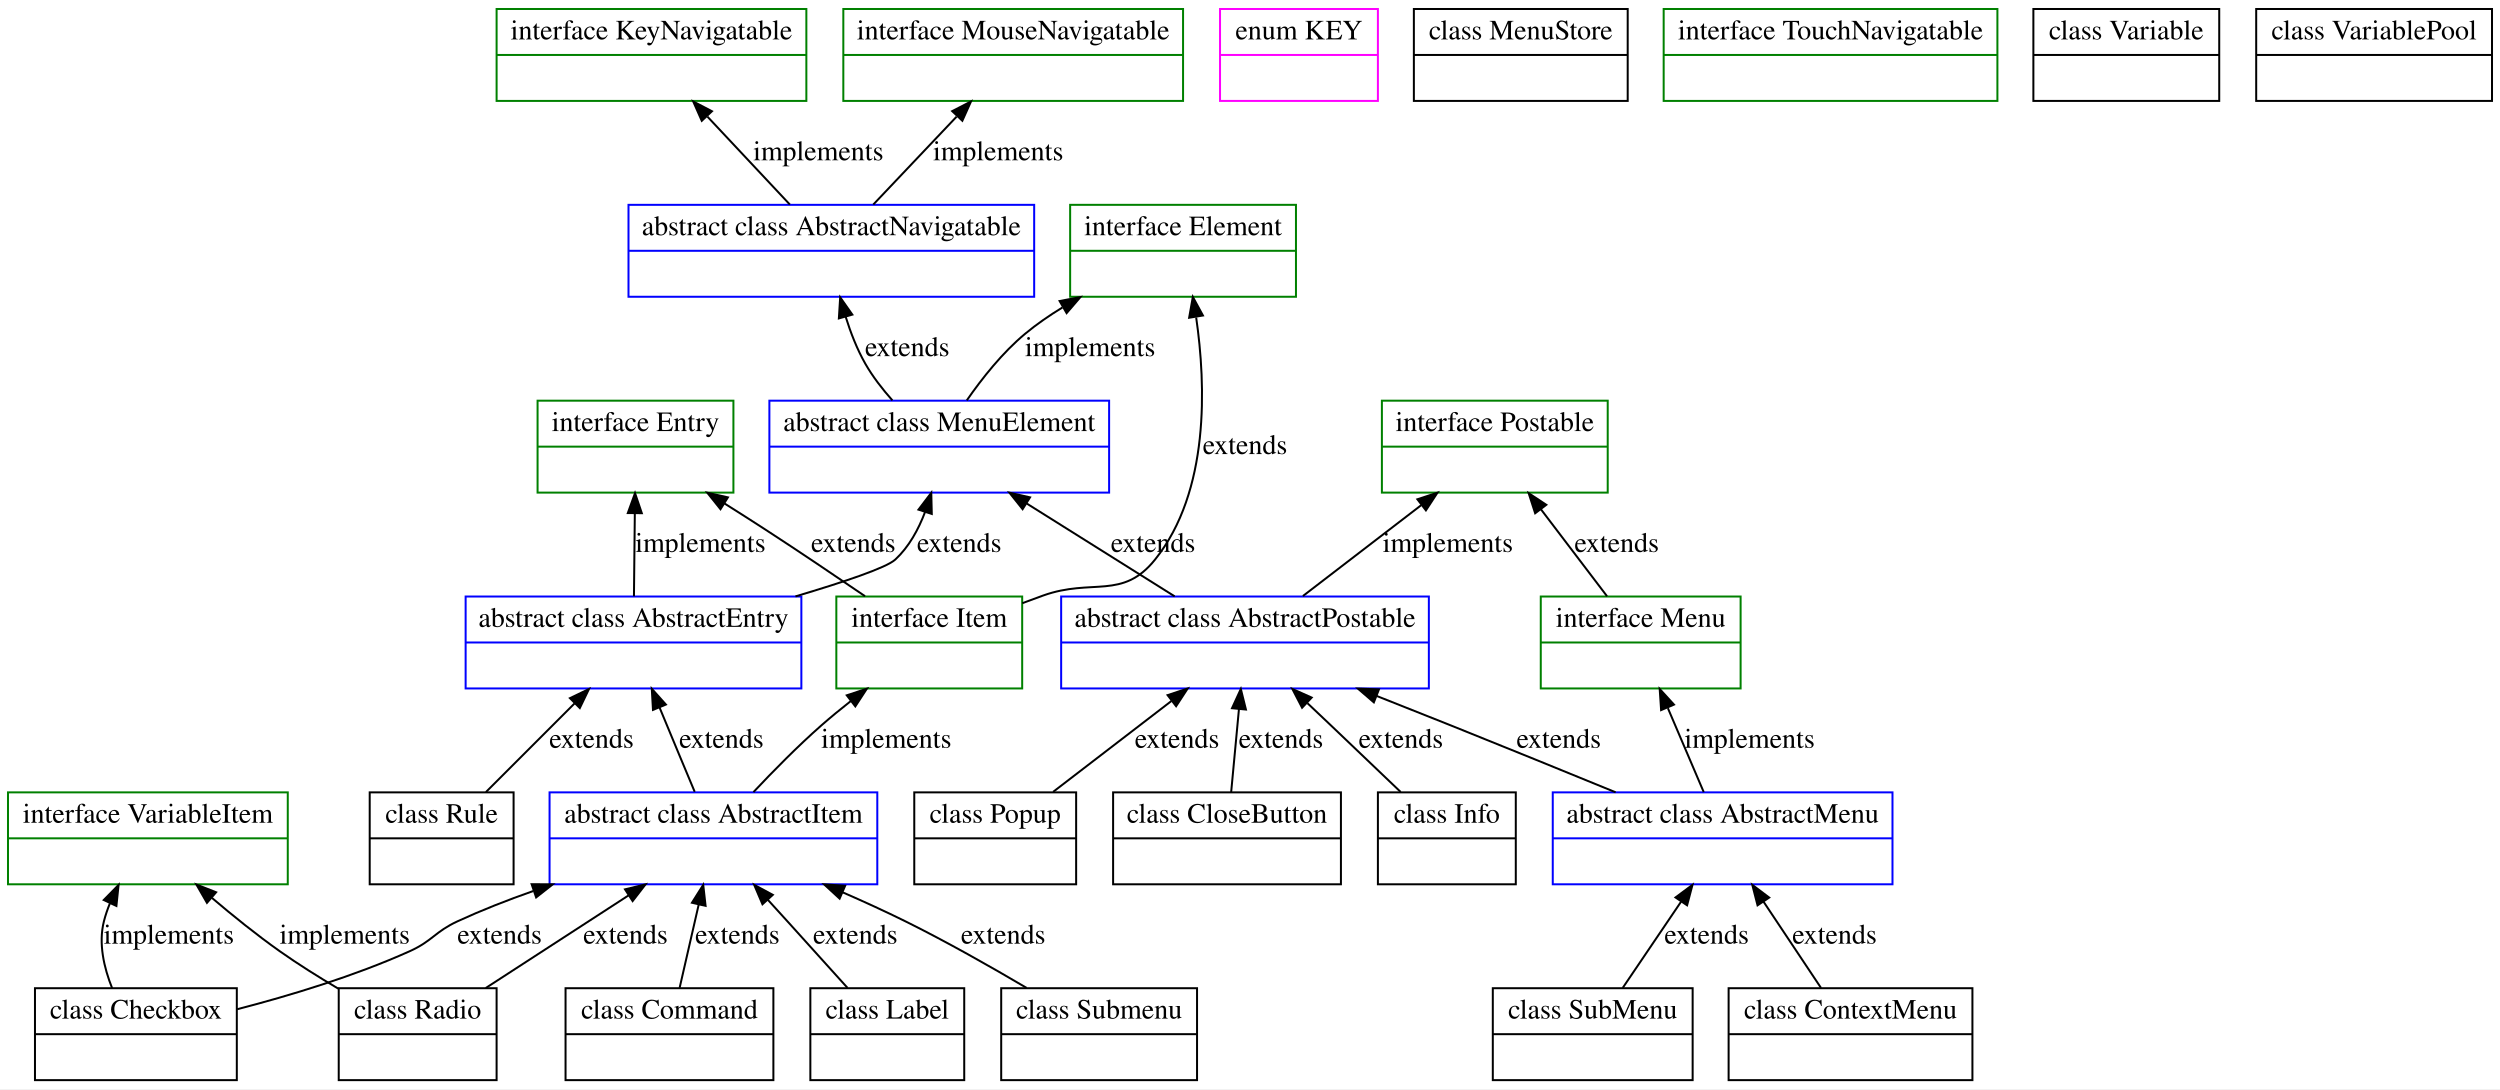
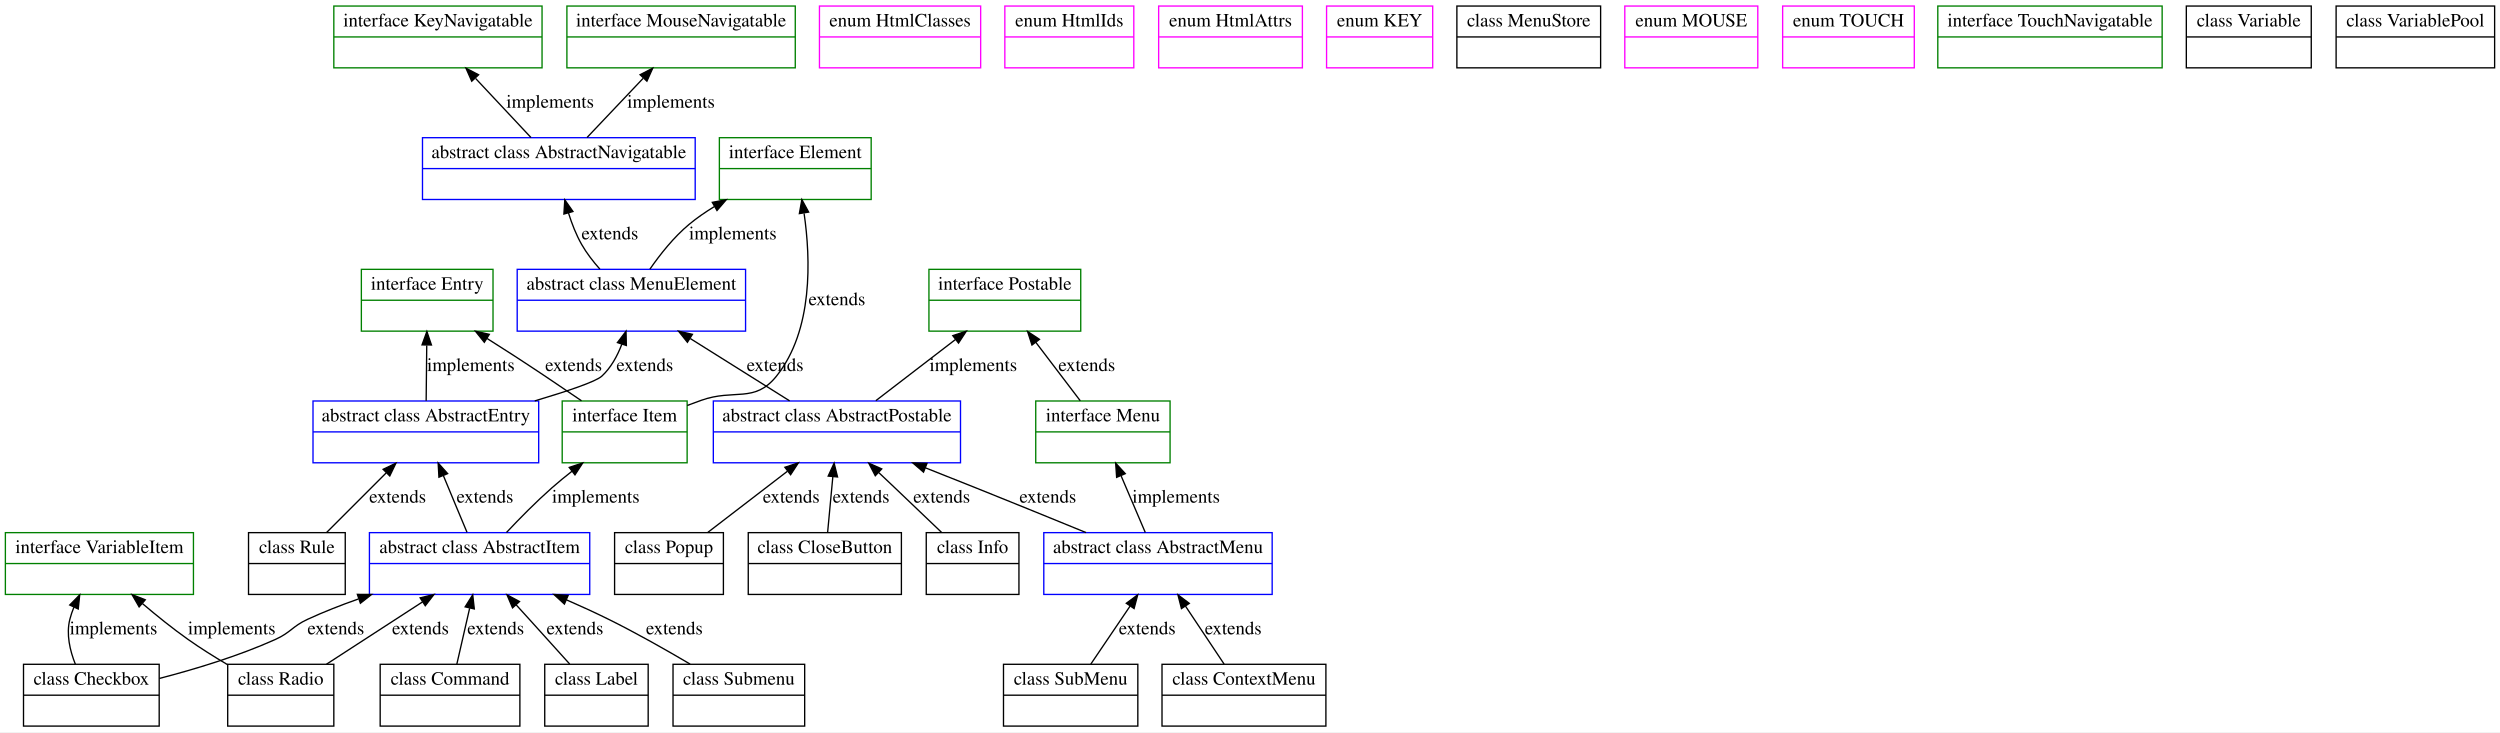
- <svg xmlns="http://www.w3.org/2000/svg" width="1251pt" height="545pt" viewBox="0.00 0.00 1251.00 545.00">
+ <svg xmlns="http://www.w3.org/2000/svg" width="1861pt" height="545pt" viewBox="0.00 0.00 1861.00 545.00">
  <g id="graph0" class="graph" transform="scale(1 1) rotate(0) translate(4 541)">
-     <polygon fill="white" stroke="none" points="-4,4 -4,-541 1247,-541 1247,4 -4,4" />
+     <polygon fill="white" stroke="none" points="-4,4 -4,-541 1857,-541 1857,4 -4,4" />
    <g id="node1" class="node">
      <polygon fill="none" stroke="blue" points="229,-196.5 229,-242.5 397,-242.5 397,-196.5 229,-196.5" />
      <text text-anchor="middle" x="313" y="-227.3" font-family="Times,serif" font-size="14.00">abstract class AbstractEntry</text>
      <polyline fill="none" stroke="blue" points="229,-219.5 397,-219.5 " />
      <text text-anchor="middle" x="313" y="-204.3" font-family="Times,serif" font-size="14.00"> </text>
    </g>
    <g id="node4" class="node">
      <polygon fill="none" stroke="blue" points="271,-98.5 271,-144.5 435,-144.5 435,-98.5 271,-98.5" />
      <text text-anchor="middle" x="353" y="-129.3" font-family="Times,serif" font-size="14.00">abstract class AbstractItem</text>
      <polyline fill="none" stroke="blue" points="271,-121.5 435,-121.5 " />
      <text text-anchor="middle" x="353" y="-106.3" font-family="Times,serif" font-size="14.00"> </text>
    </g>
    <g id="edge3" class="edge">
      <path fill="none" stroke="black" d="M325.985,-187.097C329.247,-179.226 332.746,-170.802 336,-163 338.466,-157.088 341.144,-150.695 343.629,-144.774" />
      <polygon fill="black" stroke="black" points="322.747,-185.767 322.154,-196.345 329.215,-188.445 322.747,-185.767" />
      <text text-anchor="middle" x="357" y="-166.8" font-family="Times,serif" font-size="14.00">extends</text>
    </g>
-     <g id="node22" class="node">
+     <g id="node25" class="node">
      <polygon fill="none" stroke="black" points="181,-98.5 181,-144.5 253,-144.5 253,-98.5 181,-98.5" />
      <text text-anchor="middle" x="217" y="-129.3" font-family="Times,serif" font-size="14.00">class Rule</text>
      <polyline fill="none" stroke="black" points="181,-121.5 253,-121.5 " />
      <text text-anchor="middle" x="217" y="-106.3" font-family="Times,serif" font-size="14.00"> </text>
    </g>
    <g id="edge22" class="edge">
      <path fill="none" stroke="black" d="M283.525,-189.025C269.223,-174.723 252.329,-157.829 239.145,-144.645" />
      <polygon fill="black" stroke="black" points="281.188,-191.638 290.734,-196.234 286.138,-186.688 281.188,-191.638" />
      <text text-anchor="middle" x="292" y="-166.8" font-family="Times,serif" font-size="14.00">extends</text>
    </g>
    <g id="node2" class="node">
      <polygon fill="none" stroke="blue" points="381,-294.5 381,-340.5 551,-340.5 551,-294.5 381,-294.5" />
      <text text-anchor="middle" x="466" y="-325.3" font-family="Times,serif" font-size="14.00">abstract class MenuElement</text>
      <polyline fill="none" stroke="blue" points="381,-317.5 551,-317.5 " />
      <text text-anchor="middle" x="466" y="-302.3" font-family="Times,serif" font-size="14.00"> </text>
    </g>
    <g id="edge1" class="edge">
      <path fill="none" stroke="black" d="M458.892,-284.774C455.609,-276.094 450.854,-267.342 444,-261 439.588,-256.918 418.267,-249.753 394.065,-242.573" />
      <polygon fill="black" stroke="black" points="455.602,-285.974 462.009,-294.412 462.262,-283.82 455.602,-285.974" />
      <text text-anchor="middle" x="476" y="-264.8" font-family="Times,serif" font-size="14.00">extends</text>
    </g>
    <g id="node7" class="node">
      <polygon fill="none" stroke="blue" points="527,-196.5 527,-242.5 711,-242.5 711,-196.5 527,-196.5" />
      <text text-anchor="middle" x="619" y="-227.3" font-family="Times,serif" font-size="14.00">abstract class AbstractPostable</text>
      <polyline fill="none" stroke="blue" points="527,-219.5 711,-219.5 " />
      <text text-anchor="middle" x="619" y="-204.3" font-family="Times,serif" font-size="14.00"> </text>
    </g>
    <g id="edge9" class="edge">
      <path fill="none" stroke="black" d="M509.822,-289.004C533.283,-274.283 561.795,-256.393 583.797,-242.588" />
      <polygon fill="black" stroke="black" points="507.712,-286.196 501.101,-294.476 511.432,-292.125 507.712,-286.196" />
      <text text-anchor="middle" x="573" y="-264.8" font-family="Times,serif" font-size="14.00">extends</text>
    </g>
    <g id="node3" class="node">
      <polygon fill="none" stroke="green" points="265,-294.5 265,-340.5 363,-340.5 363,-294.5 265,-294.5" />
      <text text-anchor="middle" x="314" y="-325.3" font-family="Times,serif" font-size="14.00">interface Entry</text>
      <polyline fill="none" stroke="green" points="265,-317.5 363,-317.5 " />
      <text text-anchor="middle" x="314" y="-302.3" font-family="Times,serif" font-size="14.00"> </text>
    </g>
    <g id="edge2" class="edge">
      <path fill="none" stroke="black" d="M313.66,-283.837C313.518,-270.263 313.358,-254.862 313.231,-242.645" />
      <polygon fill="black" stroke="black" points="310.164,-284.271 313.768,-294.234 317.164,-284.198 310.164,-284.271" />
      <text text-anchor="middle" x="346.5" y="-264.8" font-family="Times,serif" font-size="14.00">implements</text>
    </g>
    <g id="node5" class="node">
      <polygon fill="none" stroke="green" points="414.5,-196.5 414.5,-242.5 507.5,-242.5 507.5,-196.5 414.5,-196.5" />
      <text text-anchor="middle" x="461" y="-227.3" font-family="Times,serif" font-size="14.00">interface Item</text>
      <polyline fill="none" stroke="green" points="414.5,-219.5 507.5,-219.5 " />
      <text text-anchor="middle" x="461" y="-204.3" font-family="Times,serif" font-size="14.00"> </text>
    </g>
    <g id="edge14" class="edge">
      <path fill="none" stroke="black" d="M358.525,-289.068C365.408,-284.738 372.415,-280.278 379,-276 395.578,-265.231 413.809,-252.937 428.863,-242.662" />
      <polygon fill="black" stroke="black" points="356.532,-286.186 349.914,-294.46 360.247,-292.119 356.532,-286.186" />
      <text text-anchor="middle" x="423" y="-264.8" font-family="Times,serif" font-size="14.00">extends</text>
    </g>
-     <g id="node17" class="node">
+     <g id="node20" class="node">
      <polygon fill="none" stroke="black" points="13.5,-0.5 13.5,-46.5 114.5,-46.5 114.5,-0.5 13.5,-0.5" />
      <text text-anchor="middle" x="64" y="-31.3" font-family="Times,serif" font-size="14.00">class Checkbox</text>
      <polyline fill="none" stroke="black" points="13.5,-23.5 114.5,-23.5 " />
      <text text-anchor="middle" x="64" y="-8.3" font-family="Times,serif" font-size="14.00"> </text>
    </g>
    <g id="edge16" class="edge">
      <path fill="none" stroke="black" d="M262.789,-95.123C249.906,-90.59 236.973,-85.528 225,-80 213.58,-74.728 212.47,-70.164 201,-65 173.408,-52.578 141.001,-42.798 114.634,-35.963" />
      <polygon fill="black" stroke="black" points="262.021,-98.559 272.615,-98.485 264.287,-91.936 262.021,-98.559" />
      <text text-anchor="middle" x="246" y="-68.8" font-family="Times,serif" font-size="14.00">extends</text>
    </g>
-     <g id="node19" class="node">
+     <g id="node22" class="node">
      <polygon fill="none" stroke="black" points="279,-0.5 279,-46.5 383,-46.5 383,-0.5 279,-0.5" />
      <text text-anchor="middle" x="331" y="-31.3" font-family="Times,serif" font-size="14.00">class Command</text>
      <polyline fill="none" stroke="black" points="279,-23.5 383,-23.5 " />
      <text text-anchor="middle" x="331" y="-8.3" font-family="Times,serif" font-size="14.00"> </text>
    </g>
    <g id="edge18" class="edge">
      <path fill="none" stroke="black" d="M345.607,-88.239C342.474,-74.569 338.902,-58.983 336.075,-46.645" />
      <polygon fill="black" stroke="black" points="342.252,-89.269 347.897,-98.234 349.075,-87.705 342.252,-89.269" />
      <text text-anchor="middle" x="365" y="-68.8" font-family="Times,serif" font-size="14.00">extends</text>
    </g>
-     <g id="node20" class="node">
+     <g id="node23" class="node">
      <polygon fill="none" stroke="black" points="401.5,-0.5 401.5,-46.5 478.5,-46.5 478.5,-0.5 401.5,-0.5" />
      <text text-anchor="middle" x="440" y="-31.3" font-family="Times,serif" font-size="14.00">class Label</text>
      <polyline fill="none" stroke="black" points="401.5,-23.5 478.5,-23.5 " />
      <text text-anchor="middle" x="440" y="-8.3" font-family="Times,serif" font-size="14.00"> </text>
    </g>
    <g id="edge19" class="edge">
      <path fill="none" stroke="black" d="M380.127,-90.855C383.456,-87.202 386.808,-83.518 390,-80 399.934,-69.05 410.936,-56.847 420.084,-46.677" />
      <polygon fill="black" stroke="black" points="377.539,-88.498 373.384,-98.244 382.71,-93.216 377.539,-88.498" />
      <text text-anchor="middle" x="424" y="-68.8" font-family="Times,serif" font-size="14.00">extends</text>
    </g>
-     <g id="node21" class="node">
+     <g id="node24" class="node">
      <polygon fill="none" stroke="black" points="165.5,-0.5 165.5,-46.5 244.5,-46.5 244.5,-0.5 165.5,-0.5" />
      <text text-anchor="middle" x="205" y="-31.3" font-family="Times,serif" font-size="14.00">class Radio</text>
      <polyline fill="none" stroke="black" points="165.5,-23.5 244.5,-23.5 " />
      <text text-anchor="middle" x="205" y="-8.3" font-family="Times,serif" font-size="14.00"> </text>
    </g>
    <g id="edge20" class="edge">
      <path fill="none" stroke="black" d="M310.61,-93.004C287.915,-78.283 260.336,-60.394 239.052,-46.588" />
      <polygon fill="black" stroke="black" points="308.751,-95.97 319.046,-98.476 312.561,-90.097 308.751,-95.97" />
      <text text-anchor="middle" x="309" y="-68.8" font-family="Times,serif" font-size="14.00">extends</text>
    </g>
-     <g id="node23" class="node">
+     <g id="node26" class="node">
      <polygon fill="none" stroke="black" points="497,-0.5 497,-46.5 595,-46.5 595,-0.5 497,-0.5" />
      <text text-anchor="middle" x="546" y="-31.3" font-family="Times,serif" font-size="14.00">class Submenu</text>
      <polyline fill="none" stroke="black" points="497,-23.5 595,-23.5 " />
      <text text-anchor="middle" x="546" y="-8.3" font-family="Times,serif" font-size="14.00"> </text>
    </g>
    <g id="edge23" class="edge">
      <path fill="none" stroke="black" d="M417.581,-94.517C428.177,-89.894 438.968,-84.963 449,-80 469.52,-69.847 491.732,-57.262 509.717,-46.645" />
      <polygon fill="black" stroke="black" points="416.144,-91.325 408.343,-98.493 418.912,-97.754 416.144,-91.325" />
      <text text-anchor="middle" x="498" y="-68.8" font-family="Times,serif" font-size="14.00">extends</text>
    </g>
    <g id="edge4" class="edge">
      <path fill="none" stroke="black" d="M421.828,-190.261C416.741,-186.265 411.678,-182.114 407,-178 395.188,-167.613 382.894,-155.128 373.025,-144.632" />
      <polygon fill="black" stroke="black" points="419.73,-193.063 429.79,-196.385 423.998,-187.514 419.73,-193.063" />
      <text text-anchor="middle" x="439.5" y="-166.8" font-family="Times,serif" font-size="14.00">implements</text>
    </g>
    <g id="node6" class="node">
      <polygon fill="none" stroke="blue" points="773,-98.5 773,-144.5 943,-144.5 943,-98.5 773,-98.5" />
      <text text-anchor="middle" x="858" y="-129.3" font-family="Times,serif" font-size="14.00">abstract class AbstractMenu</text>
      <polyline fill="none" stroke="blue" points="773,-121.5 943,-121.5 " />
      <text text-anchor="middle" x="858" y="-106.3" font-family="Times,serif" font-size="14.00"> </text>
    </g>
    <g id="node14" class="node">
      <polygon fill="none" stroke="black" points="861,-0.5 861,-46.5 983,-46.5 983,-0.5 861,-0.5" />
      <text text-anchor="middle" x="922" y="-31.3" font-family="Times,serif" font-size="14.00">class ContextMenu</text>
      <polyline fill="none" stroke="black" points="861,-23.5 983,-23.5 " />
      <text text-anchor="middle" x="922" y="-8.3" font-family="Times,serif" font-size="14.00"> </text>
    </g>
    <g id="edge12" class="edge">
      <path fill="none" stroke="black" d="M878.441,-89.838C887.803,-75.796 898.689,-59.466 907.237,-46.645" />
      <polygon fill="black" stroke="black" points="875.479,-87.972 872.844,-98.234 881.303,-91.855 875.479,-87.972" />
      <text text-anchor="middle" x="914" y="-68.8" font-family="Times,serif" font-size="14.00">extends</text>
    </g>
-     <g id="node27" class="node">
+     <g id="node31" class="node">
      <polygon fill="none" stroke="black" points="743,-0.5 743,-46.5 843,-46.5 843,-0.5 743,-0.5" />
      <text text-anchor="middle" x="793" y="-31.3" font-family="Times,serif" font-size="14.00">class SubMenu</text>
      <polyline fill="none" stroke="black" points="743,-23.5 843,-23.5 " />
      <text text-anchor="middle" x="793" y="-8.3" font-family="Times,serif" font-size="14.00"> </text>
    </g>
    <g id="edge28" class="edge">
      <path fill="none" stroke="black" d="M837.24,-89.838C827.732,-75.796 816.675,-59.466 807.994,-46.645" />
      <polygon fill="black" stroke="black" points="834.42,-91.916 842.924,-98.234 840.216,-87.992 834.42,-91.916" />
      <text text-anchor="middle" x="850" y="-68.8" font-family="Times,serif" font-size="14.00">extends</text>
    </g>
    <g id="edge5" class="edge">
      <path fill="none" stroke="black" d="M684.801,-192.772C697.171,-187.894 709.99,-182.812 722,-178 749.223,-167.094 779.433,-154.786 804.452,-144.537" />
      <polygon fill="black" stroke="black" points="683.472,-189.534 675.45,-196.454 686.037,-196.047 683.472,-189.534" />
      <text text-anchor="middle" x="776" y="-166.8" font-family="Times,serif" font-size="14.00">extends</text>
    </g>
    <g id="node13" class="node">
      <polygon fill="none" stroke="black" points="553,-98.5 553,-144.5 667,-144.5 667,-98.5 553,-98.5" />
      <text text-anchor="middle" x="610" y="-129.3" font-family="Times,serif" font-size="14.00">class CloseButton</text>
      <polyline fill="none" stroke="black" points="553,-121.5 667,-121.5 " />
      <text text-anchor="middle" x="610" y="-106.3" font-family="Times,serif" font-size="14.00"> </text>
    </g>
    <g id="edge11" class="edge">
      <path fill="none" stroke="black" d="M615.976,-186.239C614.694,-172.568 613.233,-156.983 612.076,-144.645" />
      <polygon fill="black" stroke="black" points="612.494,-186.605 616.913,-196.234 619.464,-185.951 612.494,-186.605" />
      <text text-anchor="middle" x="637" y="-166.8" font-family="Times,serif" font-size="14.00">extends</text>
    </g>
-     <g id="node16" class="node">
+     <g id="node19" class="node">
      <polygon fill="none" stroke="black" points="685.5,-98.5 685.5,-144.5 754.5,-144.5 754.5,-98.5 685.5,-98.5" />
      <text text-anchor="middle" x="720" y="-129.3" font-family="Times,serif" font-size="14.00">class Info</text>
      <polyline fill="none" stroke="black" points="685.5,-121.5 754.5,-121.5 " />
      <text text-anchor="middle" x="720" y="-106.3" font-family="Times,serif" font-size="14.00"> </text>
    </g>
    <g id="edge13" class="edge">
      <path fill="none" stroke="black" d="M650.22,-189.15C654.189,-185.402 658.193,-181.614 662,-178 673.523,-167.061 686.284,-154.859 696.897,-144.688" />
      <polygon fill="black" stroke="black" points="647.563,-186.845 642.689,-196.252 652.365,-191.938 647.563,-186.845" />
      <text text-anchor="middle" x="697" y="-166.8" font-family="Times,serif" font-size="14.00">extends</text>
    </g>
-     <g id="node26" class="node">
+     <g id="node30" class="node">
      <polygon fill="none" stroke="black" points="453.5,-98.5 453.5,-144.5 534.5,-144.5 534.5,-98.5 453.5,-98.5" />
      <text text-anchor="middle" x="494" y="-129.3" font-family="Times,serif" font-size="14.00">class Popup</text>
      <polyline fill="none" stroke="black" points="453.5,-121.5 534.5,-121.5 " />
      <text text-anchor="middle" x="494" y="-106.3" font-family="Times,serif" font-size="14.00"> </text>
    </g>
    <g id="edge27" class="edge">
      <path fill="none" stroke="black" d="M582.211,-190.246C563.312,-175.732 540.615,-158.3 522.977,-144.754" />
      <polygon fill="black" stroke="black" points="580.26,-193.16 590.322,-196.476 584.523,-187.609 580.26,-193.16" />
      <text text-anchor="middle" x="585" y="-166.8" font-family="Times,serif" font-size="14.00">extends</text>
    </g>
    <g id="node8" class="node">
      <polygon fill="none" stroke="green" points="767,-196.5 767,-242.5 867,-242.5 867,-196.5 767,-196.5" />
      <text text-anchor="middle" x="817" y="-227.3" font-family="Times,serif" font-size="14.00">interface Menu</text>
      <polyline fill="none" stroke="green" points="767,-219.5 867,-219.5 " />
      <text text-anchor="middle" x="817" y="-204.3" font-family="Times,serif" font-size="14.00"> </text>
    </g>
    <g id="edge6" class="edge">
      <path fill="none" stroke="black" d="M830.607,-186.641C836.486,-172.874 843.221,-157.103 848.542,-144.645" />
      <polygon fill="black" stroke="black" points="827.218,-185.663 826.509,-196.234 833.656,-188.413 827.218,-185.663" />
      <text text-anchor="middle" x="871.5" y="-166.8" font-family="Times,serif" font-size="14.00">implements</text>
    </g>
    <g id="node9" class="node">
      <polygon fill="none" stroke="blue" points="310.5,-392.5 310.5,-438.5 513.5,-438.5 513.5,-392.5 310.5,-392.5" />
      <text text-anchor="middle" x="412" y="-423.3" font-family="Times,serif" font-size="14.00">abstract class AbstractNavigatable</text>
      <polyline fill="none" stroke="blue" points="310.5,-415.5 513.5,-415.5 " />
      <text text-anchor="middle" x="412" y="-400.3" font-family="Times,serif" font-size="14.00"> </text>
    </g>
    <g id="edge25" class="edge">
      <path fill="none" stroke="black" d="M419.183,-382.458C421.666,-374.503 424.89,-366.199 429,-359 432.683,-352.549 437.557,-346.269 442.553,-340.655" />
      <polygon fill="black" stroke="black" points="415.77,-381.663 416.423,-392.238 422.507,-383.564 415.77,-381.663" />
      <text text-anchor="middle" x="450" y="-362.8" font-family="Times,serif" font-size="14.00">extends</text>
    </g>
    <g id="node10" class="node">
      <polygon fill="none" stroke="green" points="244.5,-490.5 244.5,-536.5 399.5,-536.5 399.5,-490.5 244.5,-490.5" />
      <text text-anchor="middle" x="322" y="-521.3" font-family="Times,serif" font-size="14.00">interface KeyNavigatable</text>
      <polyline fill="none" stroke="green" points="244.5,-513.5 399.5,-513.5 " />
      <text text-anchor="middle" x="322" y="-498.3" font-family="Times,serif" font-size="14.00"> </text>
    </g>
    <g id="edge7" class="edge">
      <path fill="none" stroke="black" d="M350.002,-482.631C363.331,-468.413 378.992,-451.708 391.239,-438.645" />
      <polygon fill="black" stroke="black" points="347.16,-480.545 342.874,-490.234 352.267,-485.333 347.16,-480.545" />
      <text text-anchor="middle" x="405.5" y="-460.8" font-family="Times,serif" font-size="14.00">implements</text>
    </g>
    <g id="node11" class="node">
      <polygon fill="none" stroke="green" points="418,-490.5 418,-536.5 588,-536.5 588,-490.5 418,-490.5" />
      <text text-anchor="middle" x="503" y="-521.3" font-family="Times,serif" font-size="14.00">interface MouseNavigatable</text>
      <polyline fill="none" stroke="green" points="418,-513.5 588,-513.5 " />
      <text text-anchor="middle" x="503" y="-498.3" font-family="Times,serif" font-size="14.00"> </text>
    </g>
    <g id="edge8" class="edge">
      <path fill="none" stroke="black" d="M474.686,-482.631C461.21,-468.413 445.374,-451.708 432.991,-438.645" />
      <polygon fill="black" stroke="black" points="472.474,-485.385 481.894,-490.234 477.555,-480.569 472.474,-485.385" />
      <text text-anchor="middle" x="495.5" y="-460.8" font-family="Times,serif" font-size="14.00">implements</text>
    </g>
    <g id="node12" class="node">
      <polygon fill="none" stroke="green" points="687.5,-294.5 687.5,-340.5 800.5,-340.5 800.5,-294.5 687.5,-294.5" />
      <text text-anchor="middle" x="744" y="-325.3" font-family="Times,serif" font-size="14.00">interface Postable</text>
      <polyline fill="none" stroke="green" points="687.5,-317.5 800.5,-317.5 " />
      <text text-anchor="middle" x="744" y="-302.3" font-family="Times,serif" font-size="14.00"> </text>
    </g>
    <g id="edge10" class="edge">
      <path fill="none" stroke="black" d="M707.211,-288.246C688.312,-273.732 665.615,-256.3 647.977,-242.754" />
      <polygon fill="black" stroke="black" points="705.26,-291.16 715.322,-294.476 709.523,-285.609 705.26,-291.16" />
      <text text-anchor="middle" x="720.5" y="-264.8" font-family="Times,serif" font-size="14.00">implements</text>
    </g>
    <g id="edge24" class="edge">
      <path fill="none" stroke="black" d="M767.014,-286.235C777.759,-272.104 790.319,-255.587 800.161,-242.645" />
      <polygon fill="black" stroke="black" points="764.198,-284.156 760.931,-294.234 769.77,-288.393 764.198,-284.156" />
      <text text-anchor="middle" x="805" y="-264.8" font-family="Times,serif" font-size="14.00">extends</text>
    </g>
    <g id="node15" class="node">
      <polygon fill="none" stroke="green" points="531.5,-392.5 531.5,-438.5 644.5,-438.5 644.5,-392.5 531.5,-392.5" />
      <text text-anchor="middle" x="588" y="-423.3" font-family="Times,serif" font-size="14.00">interface Element</text>
      <polyline fill="none" stroke="green" points="531.5,-415.5 644.5,-415.5 " />
      <text text-anchor="middle" x="588" y="-400.3" font-family="Times,serif" font-size="14.00"> </text>
    </g>
    <g id="edge26" class="edge">
      <path fill="none" stroke="black" d="M527.617,-387.125C521.062,-383.124 514.708,-378.737 509,-374 497.65,-364.582 487.423,-351.668 479.793,-340.667" />
      <polygon fill="black" stroke="black" points="526.229,-390.366 536.638,-392.339 529.732,-384.305 526.229,-390.366" />
      <text text-anchor="middle" x="541.5" y="-362.8" font-family="Times,serif" font-size="14.00">implements</text>
    </g>
    <g id="edge15" class="edge">
      <path fill="none" stroke="black" d="M594.567,-382.126C599.482,-348.176 601.324,-295.111 574,-261 557.656,-240.596 542.616,-251.804 518,-243 514.594,-241.782 511.087,-240.49 507.567,-239.167" />
      <polygon fill="black" stroke="black" points="591.042,-381.997 592.896,-392.429 597.952,-383.118 591.042,-381.997" />
      <text text-anchor="middle" x="619" y="-313.8" font-family="Times,serif" font-size="14.00">extends</text>
    </g>
+     <g id="node16" class="node">
+       <polygon fill="none" stroke="magenta" points="606,-490.5 606,-536.5 726,-536.5 726,-490.5 606,-490.5" />
+       <text text-anchor="middle" x="666" y="-521.3" font-family="Times,serif" font-size="14.00">enum HtmlClasses</text>
+       <polyline fill="none" stroke="magenta" points="606,-513.5 726,-513.5 " />
+       <text text-anchor="middle" x="666" y="-498.3" font-family="Times,serif" font-size="14.00"> </text>
+     </g>
+     <g id="node17" class="node">
+       <polygon fill="none" stroke="magenta" points="744,-490.5 744,-536.5 840,-536.5 840,-490.5 744,-490.5" />
+       <text text-anchor="middle" x="792" y="-521.3" font-family="Times,serif" font-size="14.00">enum HtmlIds</text>
+       <polyline fill="none" stroke="magenta" points="744,-513.5 840,-513.5 " />
+       <text text-anchor="middle" x="792" y="-498.3" font-family="Times,serif" font-size="14.00"> </text>
+     </g>
    <g id="node18" class="node">
+       <polygon fill="none" stroke="magenta" points="858.5,-490.5 858.5,-536.5 965.5,-536.5 965.5,-490.5 858.5,-490.5" />
+       <text text-anchor="middle" x="912" y="-521.3" font-family="Times,serif" font-size="14.00">enum HtmlAttrs</text>
+       <polyline fill="none" stroke="magenta" points="858.5,-513.5 965.5,-513.5 " />
+       <text text-anchor="middle" x="912" y="-498.3" font-family="Times,serif" font-size="14.00"> </text>
+     </g>
+     <g id="node21" class="node">
      <polygon fill="none" stroke="green" points="0,-98.5 0,-144.5 140,-144.5 140,-98.5 0,-98.5" />
      <text text-anchor="middle" x="70" y="-129.3" font-family="Times,serif" font-size="14.00">interface VariableItem</text>
      <polyline fill="none" stroke="green" points="0,-121.5 140,-121.5 " />
      <text text-anchor="middle" x="70" y="-106.3" font-family="Times,serif" font-size="14.00"> </text>
    </g>
    <g id="edge17" class="edge">
      <path fill="none" stroke="black" d="M51.009,-88.996C49.8,-86.028 48.764,-83.005 48,-80 45.185,-68.92 48.05,-56.703 52.094,-46.558" />
      <polygon fill="black" stroke="black" points="47.912,-90.634 55.338,-98.191 54.245,-87.652 47.912,-90.634" />
      <text text-anchor="middle" x="80.5" y="-68.8" font-family="Times,serif" font-size="14.00">implements</text>
    </g>
    <g id="edge21" class="edge">
      <path fill="none" stroke="black" d="M102.02,-91.716C112.546,-82.765 124.502,-73.122 136,-65 145.19,-58.509 155.472,-52.071 165.235,-46.302" />
      <polygon fill="black" stroke="black" points="99.568,-89.209 94.28,-98.39 104.139,-94.51 99.568,-89.209" />
      <text text-anchor="middle" x="168.5" y="-68.8" font-family="Times,serif" font-size="14.00">implements</text>
    </g>
-     <g id="node24" class="node">
-       <polygon fill="none" stroke="magenta" points="606.5,-490.5 606.5,-536.5 685.5,-536.5 685.5,-490.5 606.5,-490.5" />
-       <text text-anchor="middle" x="646" y="-521.3" font-family="Times,serif" font-size="14.00">enum KEY</text>
-       <polyline fill="none" stroke="magenta" points="606.5,-513.5 685.5,-513.5 " />
-       <text text-anchor="middle" x="646" y="-498.3" font-family="Times,serif" font-size="14.00"> </text>
-     </g>
-     <g id="node25" class="node">
-       <polygon fill="none" stroke="black" points="703.5,-490.5 703.5,-536.5 810.5,-536.5 810.5,-490.5 703.5,-490.5" />
-       <text text-anchor="middle" x="757" y="-521.3" font-family="Times,serif" font-size="14.00">class MenuStore</text>
-       <polyline fill="none" stroke="black" points="703.5,-513.5 810.5,-513.5 " />
-       <text text-anchor="middle" x="757" y="-498.3" font-family="Times,serif" font-size="14.00"> </text>
+     <g id="node27" class="node">
+       <polygon fill="none" stroke="magenta" points="983.5,-490.5 983.5,-536.5 1062.5,-536.5 1062.5,-490.5 983.5,-490.5" />
+       <text text-anchor="middle" x="1023" y="-521.3" font-family="Times,serif" font-size="14.00">enum KEY</text>
+       <polyline fill="none" stroke="magenta" points="983.5,-513.5 1062.5,-513.5 " />
+       <text text-anchor="middle" x="1023" y="-498.3" font-family="Times,serif" font-size="14.00"> </text>
    </g>
    <g id="node28" class="node">
-       <polygon fill="none" stroke="green" points="828.5,-490.5 828.5,-536.5 995.5,-536.5 995.5,-490.5 828.5,-490.5" />
-       <text text-anchor="middle" x="912" y="-521.3" font-family="Times,serif" font-size="14.00">interface TouchNavigatable</text>
-       <polyline fill="none" stroke="green" points="828.5,-513.5 995.5,-513.5 " />
-       <text text-anchor="middle" x="912" y="-498.3" font-family="Times,serif" font-size="14.00"> </text>
+       <polygon fill="none" stroke="black" points="1080.5,-490.5 1080.5,-536.5 1187.5,-536.5 1187.5,-490.5 1080.5,-490.5" />
+       <text text-anchor="middle" x="1134" y="-521.3" font-family="Times,serif" font-size="14.00">class MenuStore</text>
+       <polyline fill="none" stroke="black" points="1080.5,-513.5 1187.5,-513.5 " />
+       <text text-anchor="middle" x="1134" y="-498.3" font-family="Times,serif" font-size="14.00"> </text>
    </g>
    <g id="node29" class="node">
-       <polygon fill="none" stroke="black" points="1013.5,-490.5 1013.5,-536.5 1106.5,-536.5 1106.5,-490.5 1013.5,-490.5" />
-       <text text-anchor="middle" x="1060" y="-521.3" font-family="Times,serif" font-size="14.00">class Variable</text>
-       <polyline fill="none" stroke="black" points="1013.5,-513.5 1106.5,-513.5 " />
-       <text text-anchor="middle" x="1060" y="-498.3" font-family="Times,serif" font-size="14.00"> </text>
-     </g>
-     <g id="node30" class="node">
-       <polygon fill="none" stroke="black" points="1125,-490.5 1125,-536.5 1243,-536.5 1243,-490.5 1125,-490.5" />
-       <text text-anchor="middle" x="1184" y="-521.3" font-family="Times,serif" font-size="14.00">class VariablePool</text>
-       <polyline fill="none" stroke="black" points="1125,-513.5 1243,-513.5 " />
-       <text text-anchor="middle" x="1184" y="-498.3" font-family="Times,serif" font-size="14.00"> </text>
+       <polygon fill="none" stroke="magenta" points="1205.5,-490.5 1205.5,-536.5 1304.5,-536.5 1304.5,-490.5 1205.5,-490.5" />
+       <text text-anchor="middle" x="1255" y="-521.3" font-family="Times,serif" font-size="14.00">enum MOUSE</text>
+       <polyline fill="none" stroke="magenta" points="1205.5,-513.5 1304.5,-513.5 " />
+       <text text-anchor="middle" x="1255" y="-498.3" font-family="Times,serif" font-size="14.00"> </text>
+     </g>
+     <g id="node32" class="node">
+       <polygon fill="none" stroke="magenta" points="1323,-490.5 1323,-536.5 1421,-536.5 1421,-490.5 1323,-490.5" />
+       <text text-anchor="middle" x="1372" y="-521.3" font-family="Times,serif" font-size="14.00">enum TOUCH</text>
+       <polyline fill="none" stroke="magenta" points="1323,-513.5 1421,-513.5 " />
+       <text text-anchor="middle" x="1372" y="-498.3" font-family="Times,serif" font-size="14.00"> </text>
+     </g>
+     <g id="node33" class="node">
+       <polygon fill="none" stroke="green" points="1438.5,-490.5 1438.5,-536.5 1605.5,-536.5 1605.5,-490.5 1438.5,-490.5" />
+       <text text-anchor="middle" x="1522" y="-521.3" font-family="Times,serif" font-size="14.00">interface TouchNavigatable</text>
+       <polyline fill="none" stroke="green" points="1438.5,-513.5 1605.5,-513.5 " />
+       <text text-anchor="middle" x="1522" y="-498.3" font-family="Times,serif" font-size="14.00"> </text>
+     </g>
+     <g id="node34" class="node">
+       <polygon fill="none" stroke="black" points="1623.5,-490.5 1623.5,-536.5 1716.5,-536.5 1716.5,-490.5 1623.5,-490.5" />
+       <text text-anchor="middle" x="1670" y="-521.3" font-family="Times,serif" font-size="14.00">class Variable</text>
+       <polyline fill="none" stroke="black" points="1623.5,-513.5 1716.5,-513.5 " />
+       <text text-anchor="middle" x="1670" y="-498.3" font-family="Times,serif" font-size="14.00"> </text>
+     </g>
+     <g id="node35" class="node">
+       <polygon fill="none" stroke="black" points="1735,-490.5 1735,-536.5 1853,-536.5 1853,-490.5 1735,-490.5" />
+       <text text-anchor="middle" x="1794" y="-521.3" font-family="Times,serif" font-size="14.00">class VariablePool</text>
+       <polyline fill="none" stroke="black" points="1735,-513.5 1853,-513.5 " />
+       <text text-anchor="middle" x="1794" y="-498.3" font-family="Times,serif" font-size="14.00"> </text>
    </g>
  </g>
</svg>
